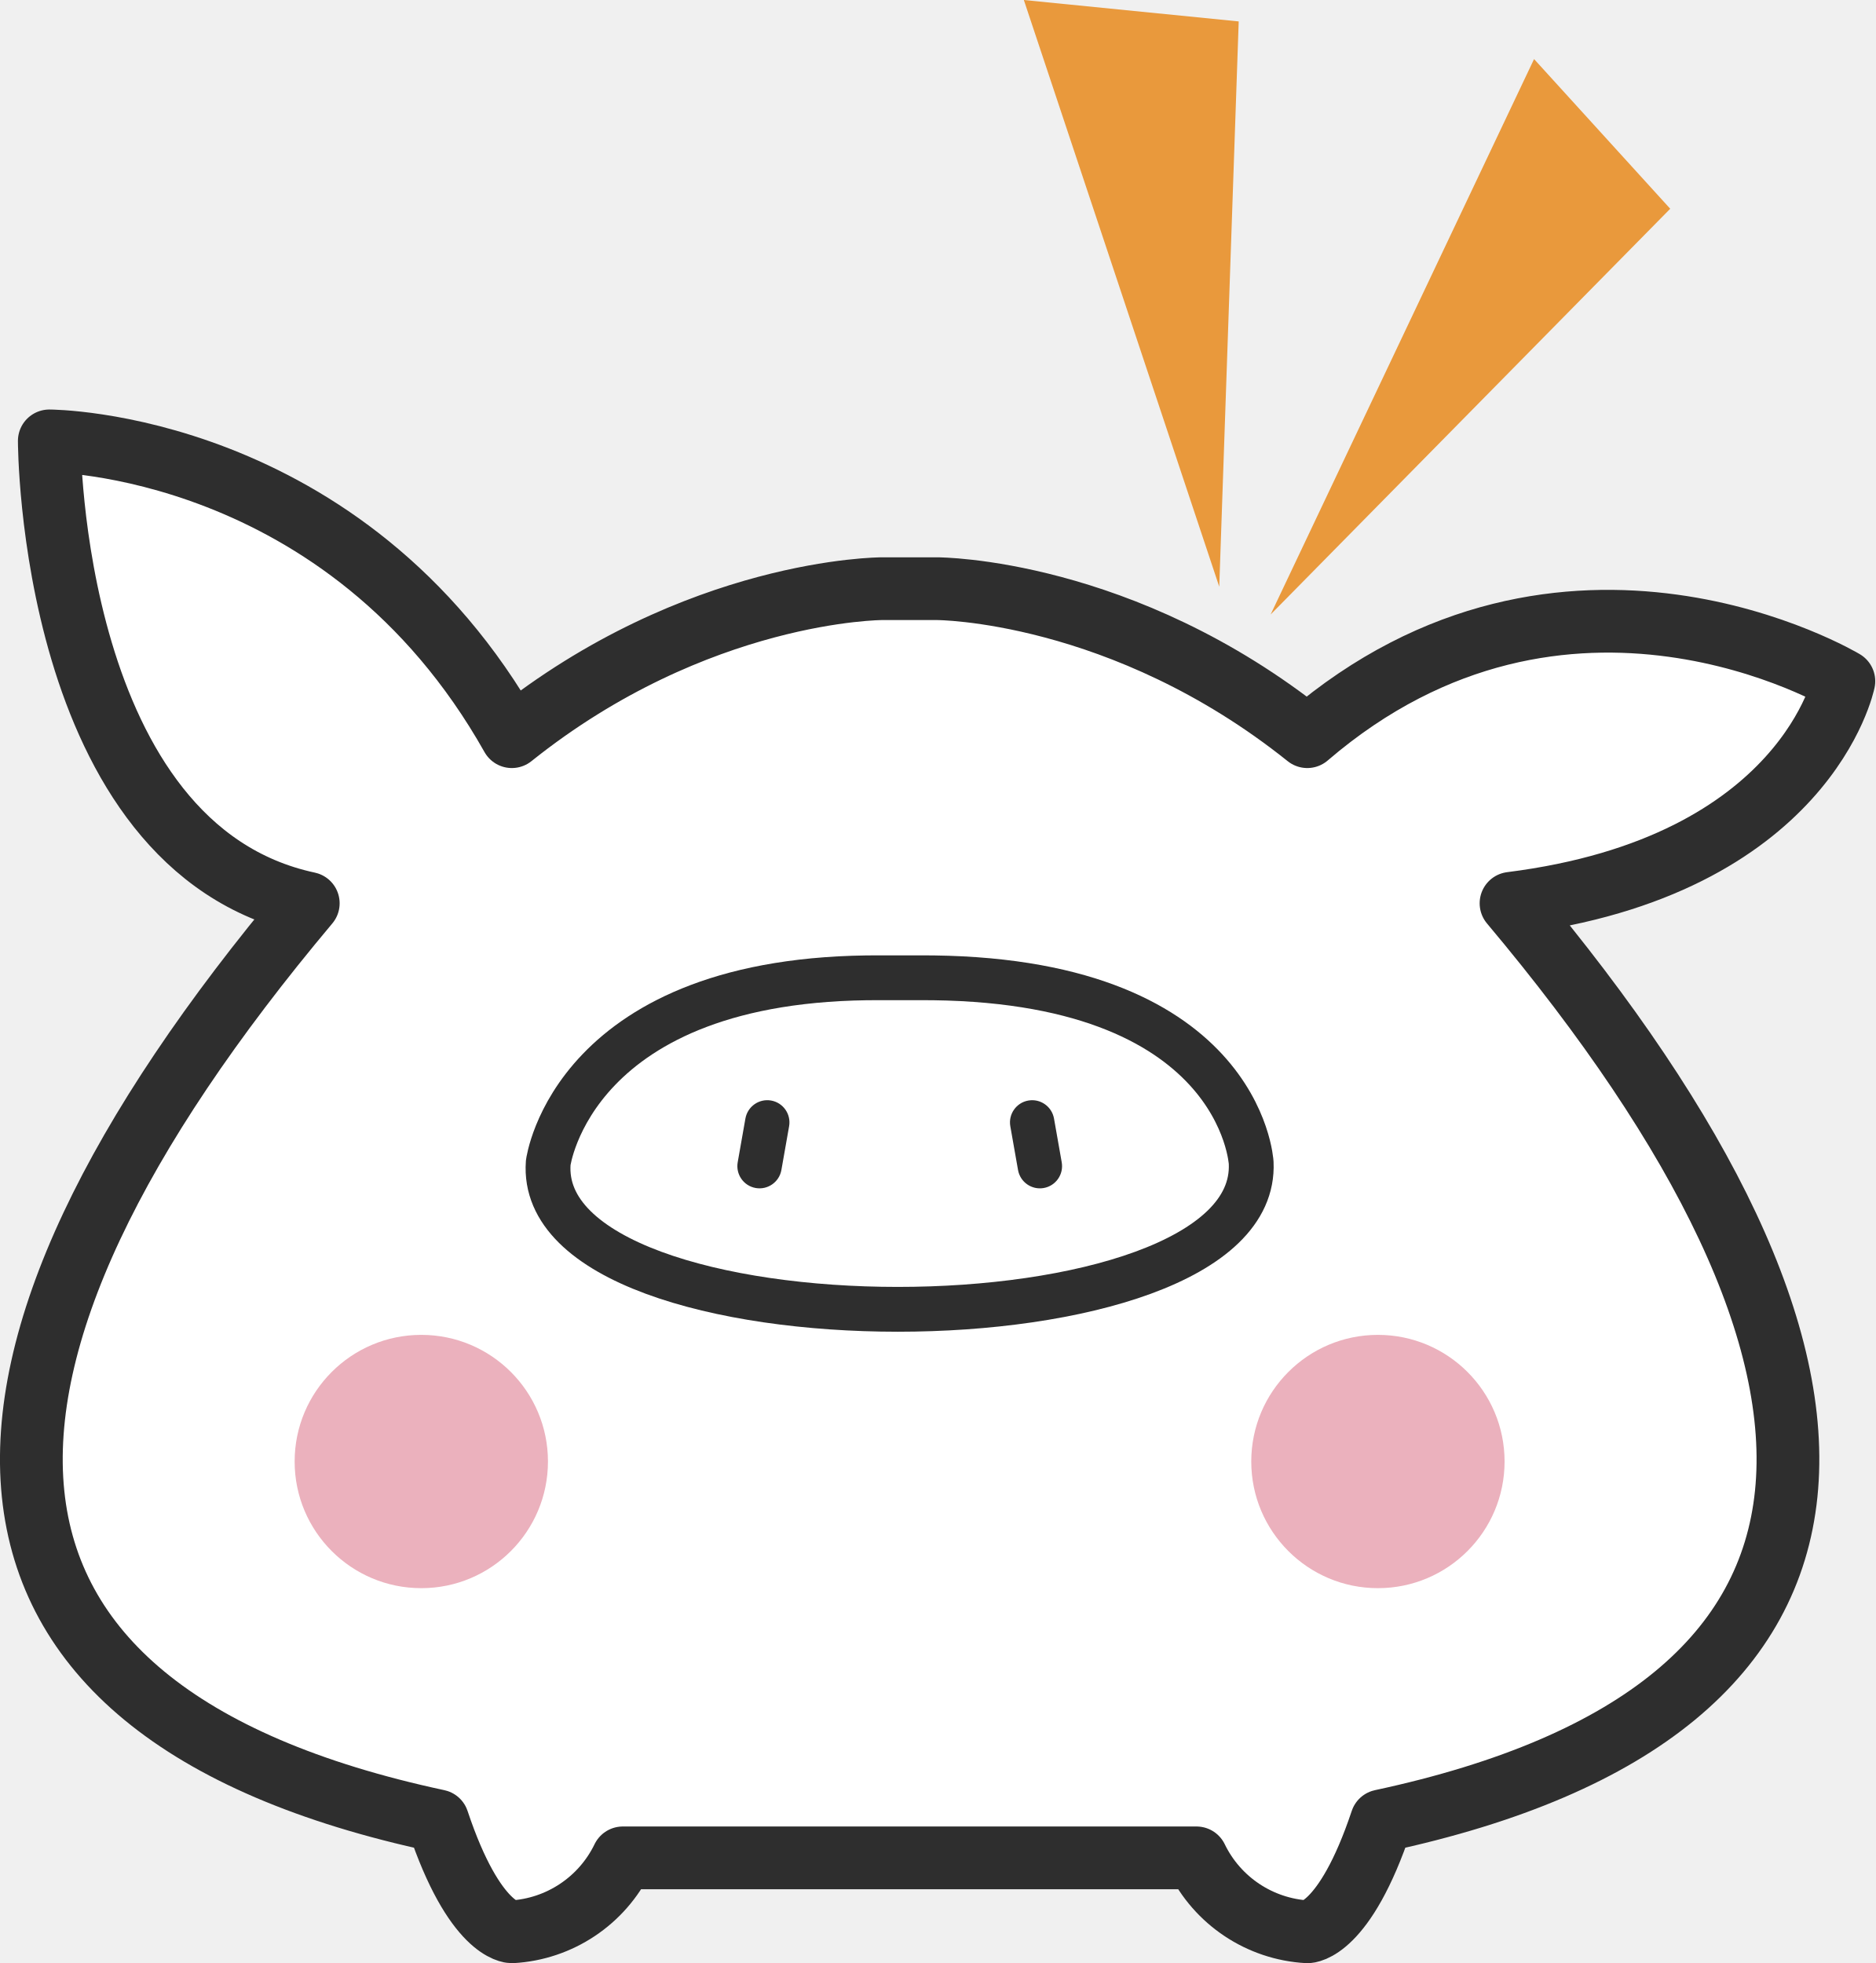
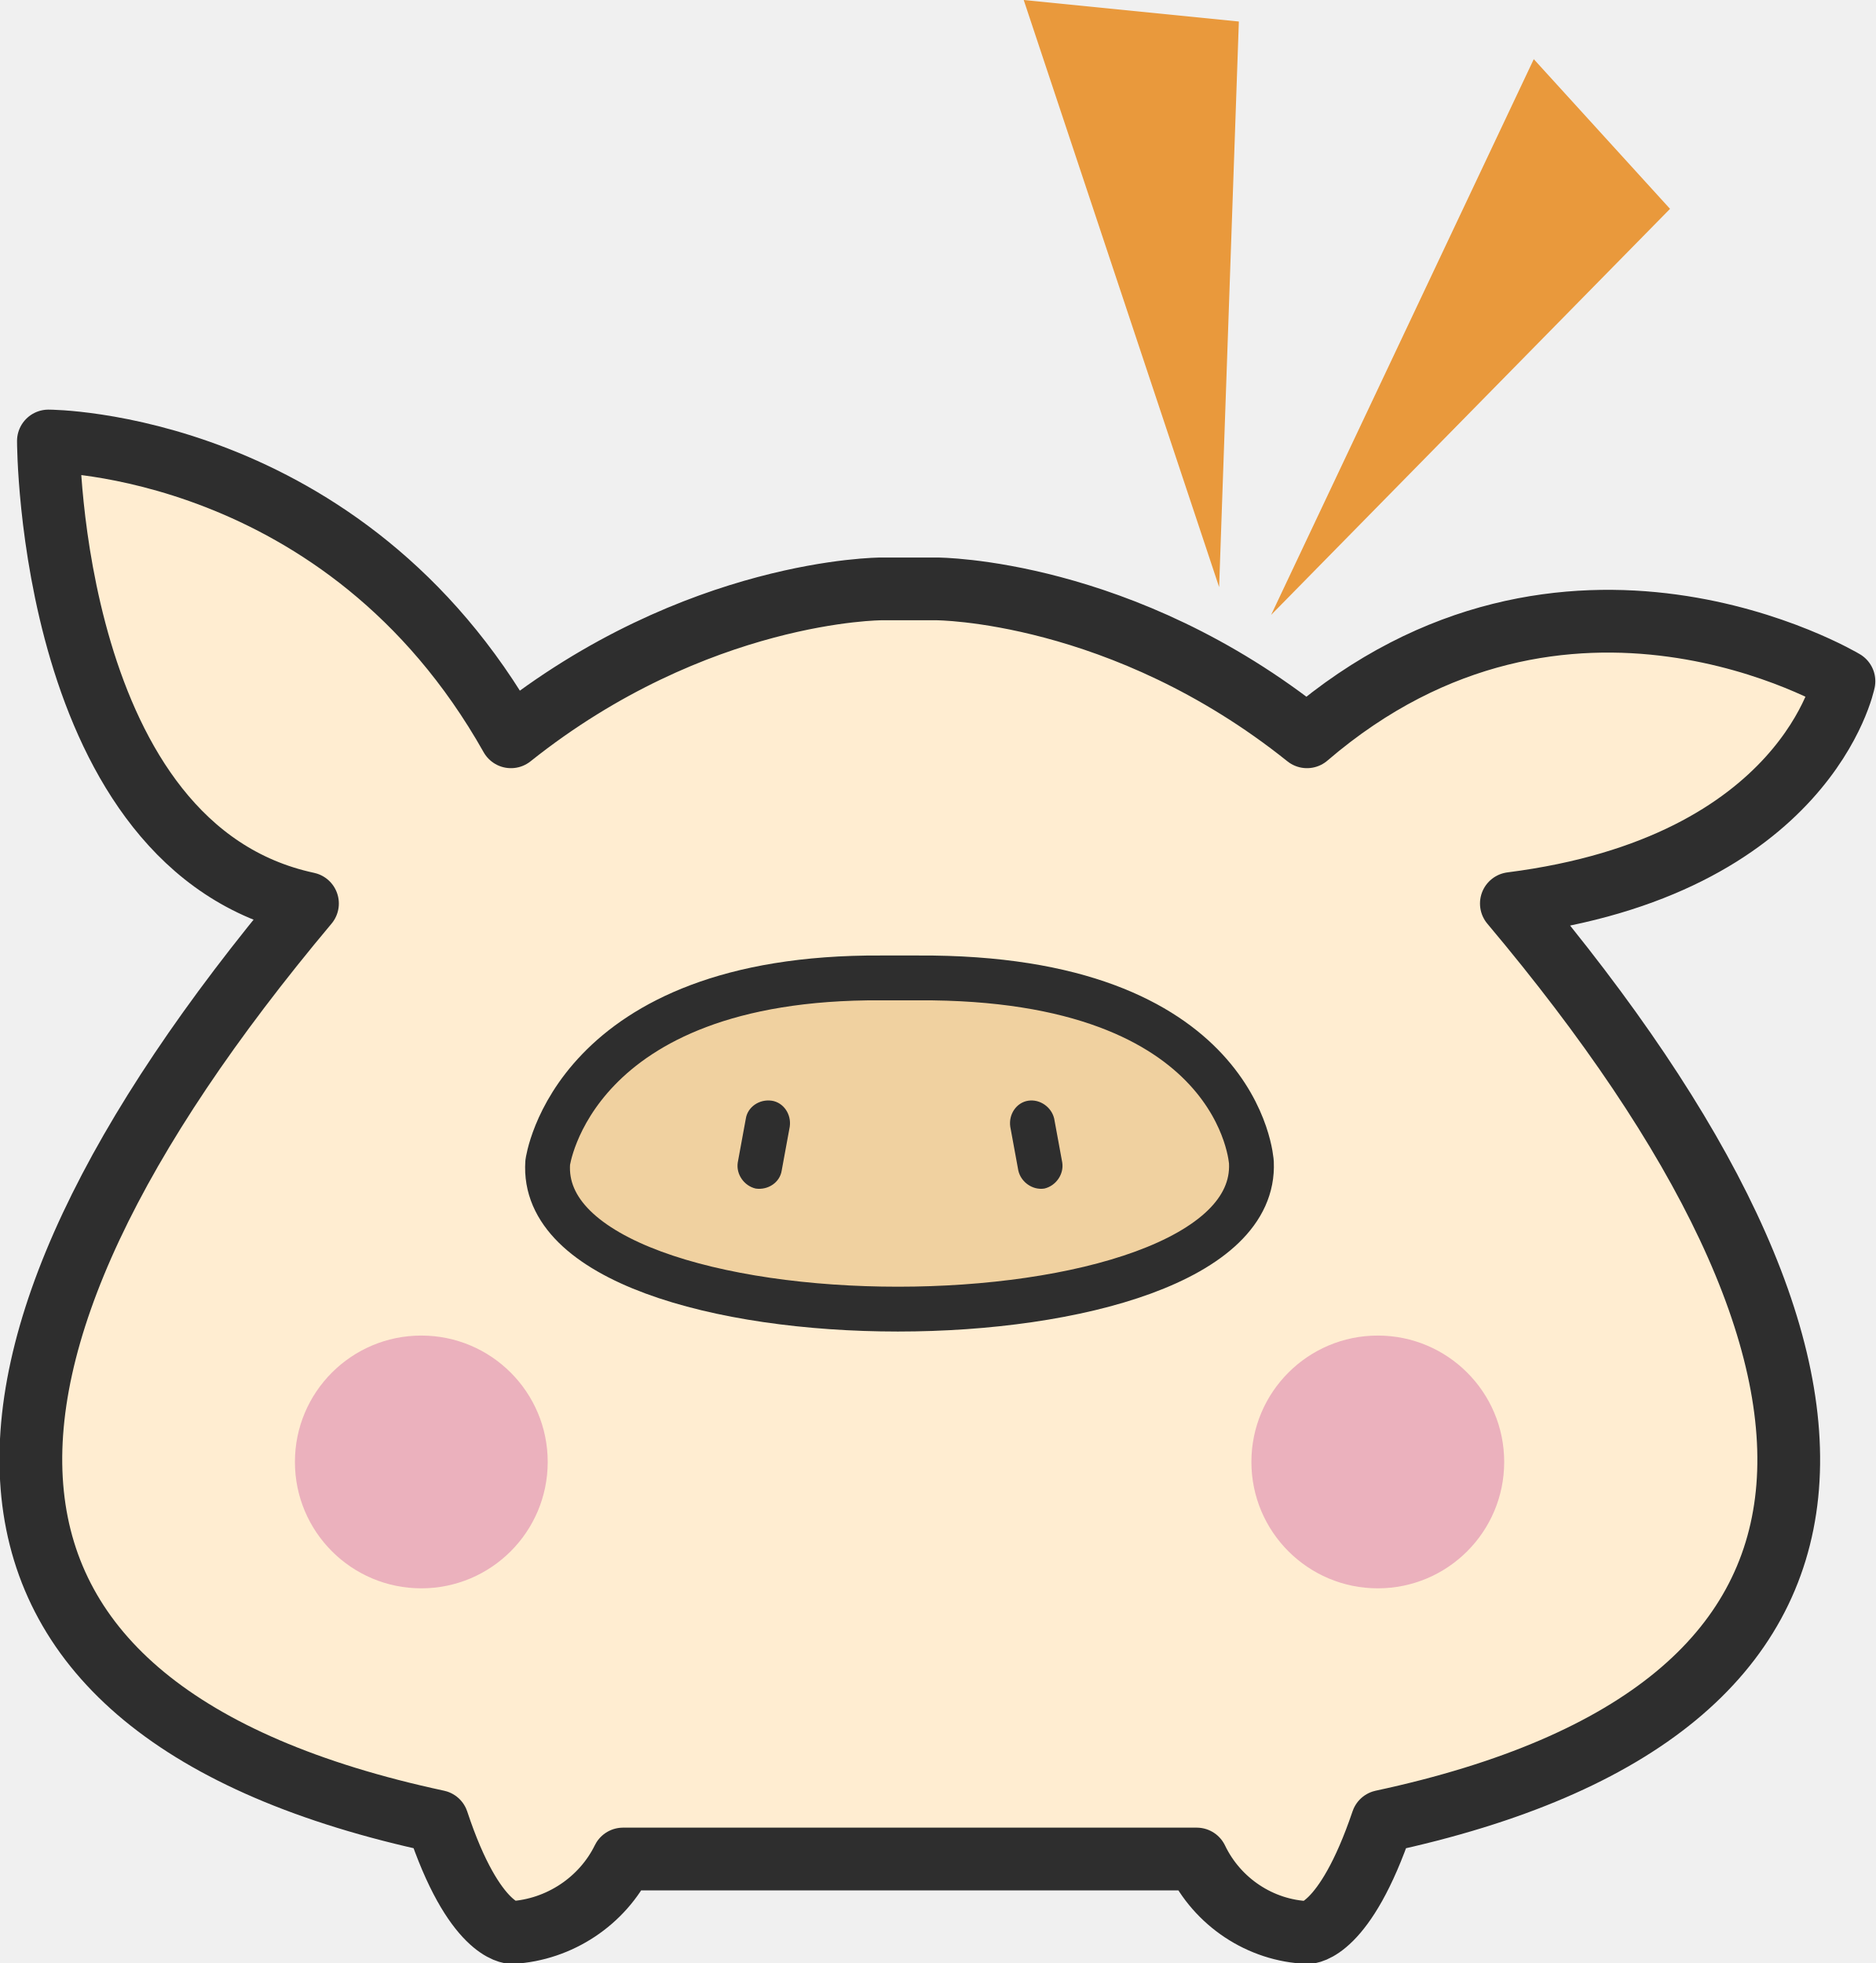
- <svg xmlns="http://www.w3.org/2000/svg" viewBox="0 0 209.2 219.01">
-   <defs>
-     <style>.cls-3{fill:#2e2e2e}.cls-4{fill:#ebb1bd}.cls-5{fill:#e9993c}</style>
-   </defs>
-   <g id="レイヤー_2" data-name="レイヤー 2">
-     <g id="_動物_表情パターン" data-name="【動物】表情パターン">
-       <g id="体調良い時">
-         <path d="M205.7 76s-31-18.58-59.86 6.19c-20.63-16.51-41.27-16.51-41.27-16.51h-6.2s-20.63 0-41.27 16.51c-18.58-33-51.6-33-51.6-33s0 45.4 28.89 51.59c-43.34 51.6-43.34 90 14.45 102.37 4.13 12.38 8.26 12.38 8.26 12.38a14.66 14.66 0 0012.38-8.25h64a14.66 14.66 0 0012.38 8.25s4.13 0 8.26-12.38c57.79-12.38 57.79-50.77 14.45-102.37C201.57 96.63 205.7 76 205.7 76z" stroke-width="7" fill="#fff" stroke="#2e2e2e" stroke-linejoin="round" />
-         <path d="M139.58 129.73s-1.1-20.85-37.15-20.64h-4.12c-34.47-.21-37.15 20.64-37.15 20.64-1.59 21.8 79.45 21.8 78.42 0z" stroke-linecap="round" stroke-width="5" fill="#fff" stroke="#2e2e2e" stroke-linejoin="round" />
-         <rect class="cls-3" x="80.21" y="125.18" width="9.91" height="4.95" rx="2.48" transform="rotate(-80 85.171 127.66)" />
-         <rect class="cls-3" x="113.1" y="122.71" width="4.95" height="9.91" rx="2.48" transform="rotate(-10 115.583 127.649)" />
-         <circle class="cls-4" cx="47" cy="163.06" r="14.13" />
-         <circle class="cls-4" cx="153.72" cy="163.06" r="14.13" />
-         <path class="cls-5" d="M141.75 68.56l29.39-61.97 15.19 16.7-44.58 45.27zM136.02 65.46l2.17-63.07L114.22 0l21.8 65.46z" />
-       </g>
-     </g>
-   </g>
+ <svg xmlns="http://www.w3.org/2000/svg" version="1.1" id="レイヤー_1" x="0" y="0" viewBox="0 0 209.2 219" xml:space="preserve">
+   <style>.st2{fill:#2e2e2e}.st3{fill:#ebb1bd}.st4{fill:#e9993c}</style>
+   <path d="M205.7 76s-31-18.6-59.9 6.2c-20.6-16.5-41.3-16.5-41.3-16.5h-6.2s-20.6 0-41.3 16.5c-18.6-33-51.6-33-51.6-33s0 45.4 28.9 51.6C-9 152.4-9 190.8 48.8 203.2c4.1 12.4 8.3 12.4 8.3 12.4 5.3-.3 10.1-3.5 12.4-8.2h64c2.3 4.8 7.1 8 12.4 8.2 0 0 4.1 0 8.3-12.4 57.8-12.4 57.8-50.8 14.4-102.4 33-4.2 37.1-24.8 37.1-24.8z" fill="#ffedd1" stroke="#2e2e2e" stroke-width="7" stroke-linejoin="round" />
+   <path d="M139.6 129.7s-1.1-20.8-37.2-20.6h-4.1c-34.5-.2-37.2 20.6-37.2 20.6-1.5 21.8 79.5 21.8 78.5 0z" fill="#f0d1a0" stroke="#2e2e2e" stroke-width="5" stroke-linecap="round" stroke-linejoin="round" />
+   <path class="st2" d="M82.3 129.7l.9-4.9c.2-1.3 1.5-2.2 2.9-2 1.3.2 2.2 1.5 2 2.9l-.9 4.9c-.2 1.3-1.5 2.2-2.9 2-1.3-.3-2.2-1.6-2-2.9zM114.7 122.8c1.3-.2 2.6.7 2.9 2l.9 4.9c.2 1.3-.7 2.6-2 2.9-1.3.2-2.6-.7-2.9-2l-.9-4.9c-.2-1.4.7-2.7 2-2.9z" />
+   <circle class="st3" cx="47" cy="163.1" r="14.1" />
+   <circle class="st3" cx="153.7" cy="163.1" r="14.1" />
+   <path class="st4" d="M141.8 68.6l29.3-62 15.2 16.7zM136 65.5l2.2-63.1-24-2.4z" />
</svg>
